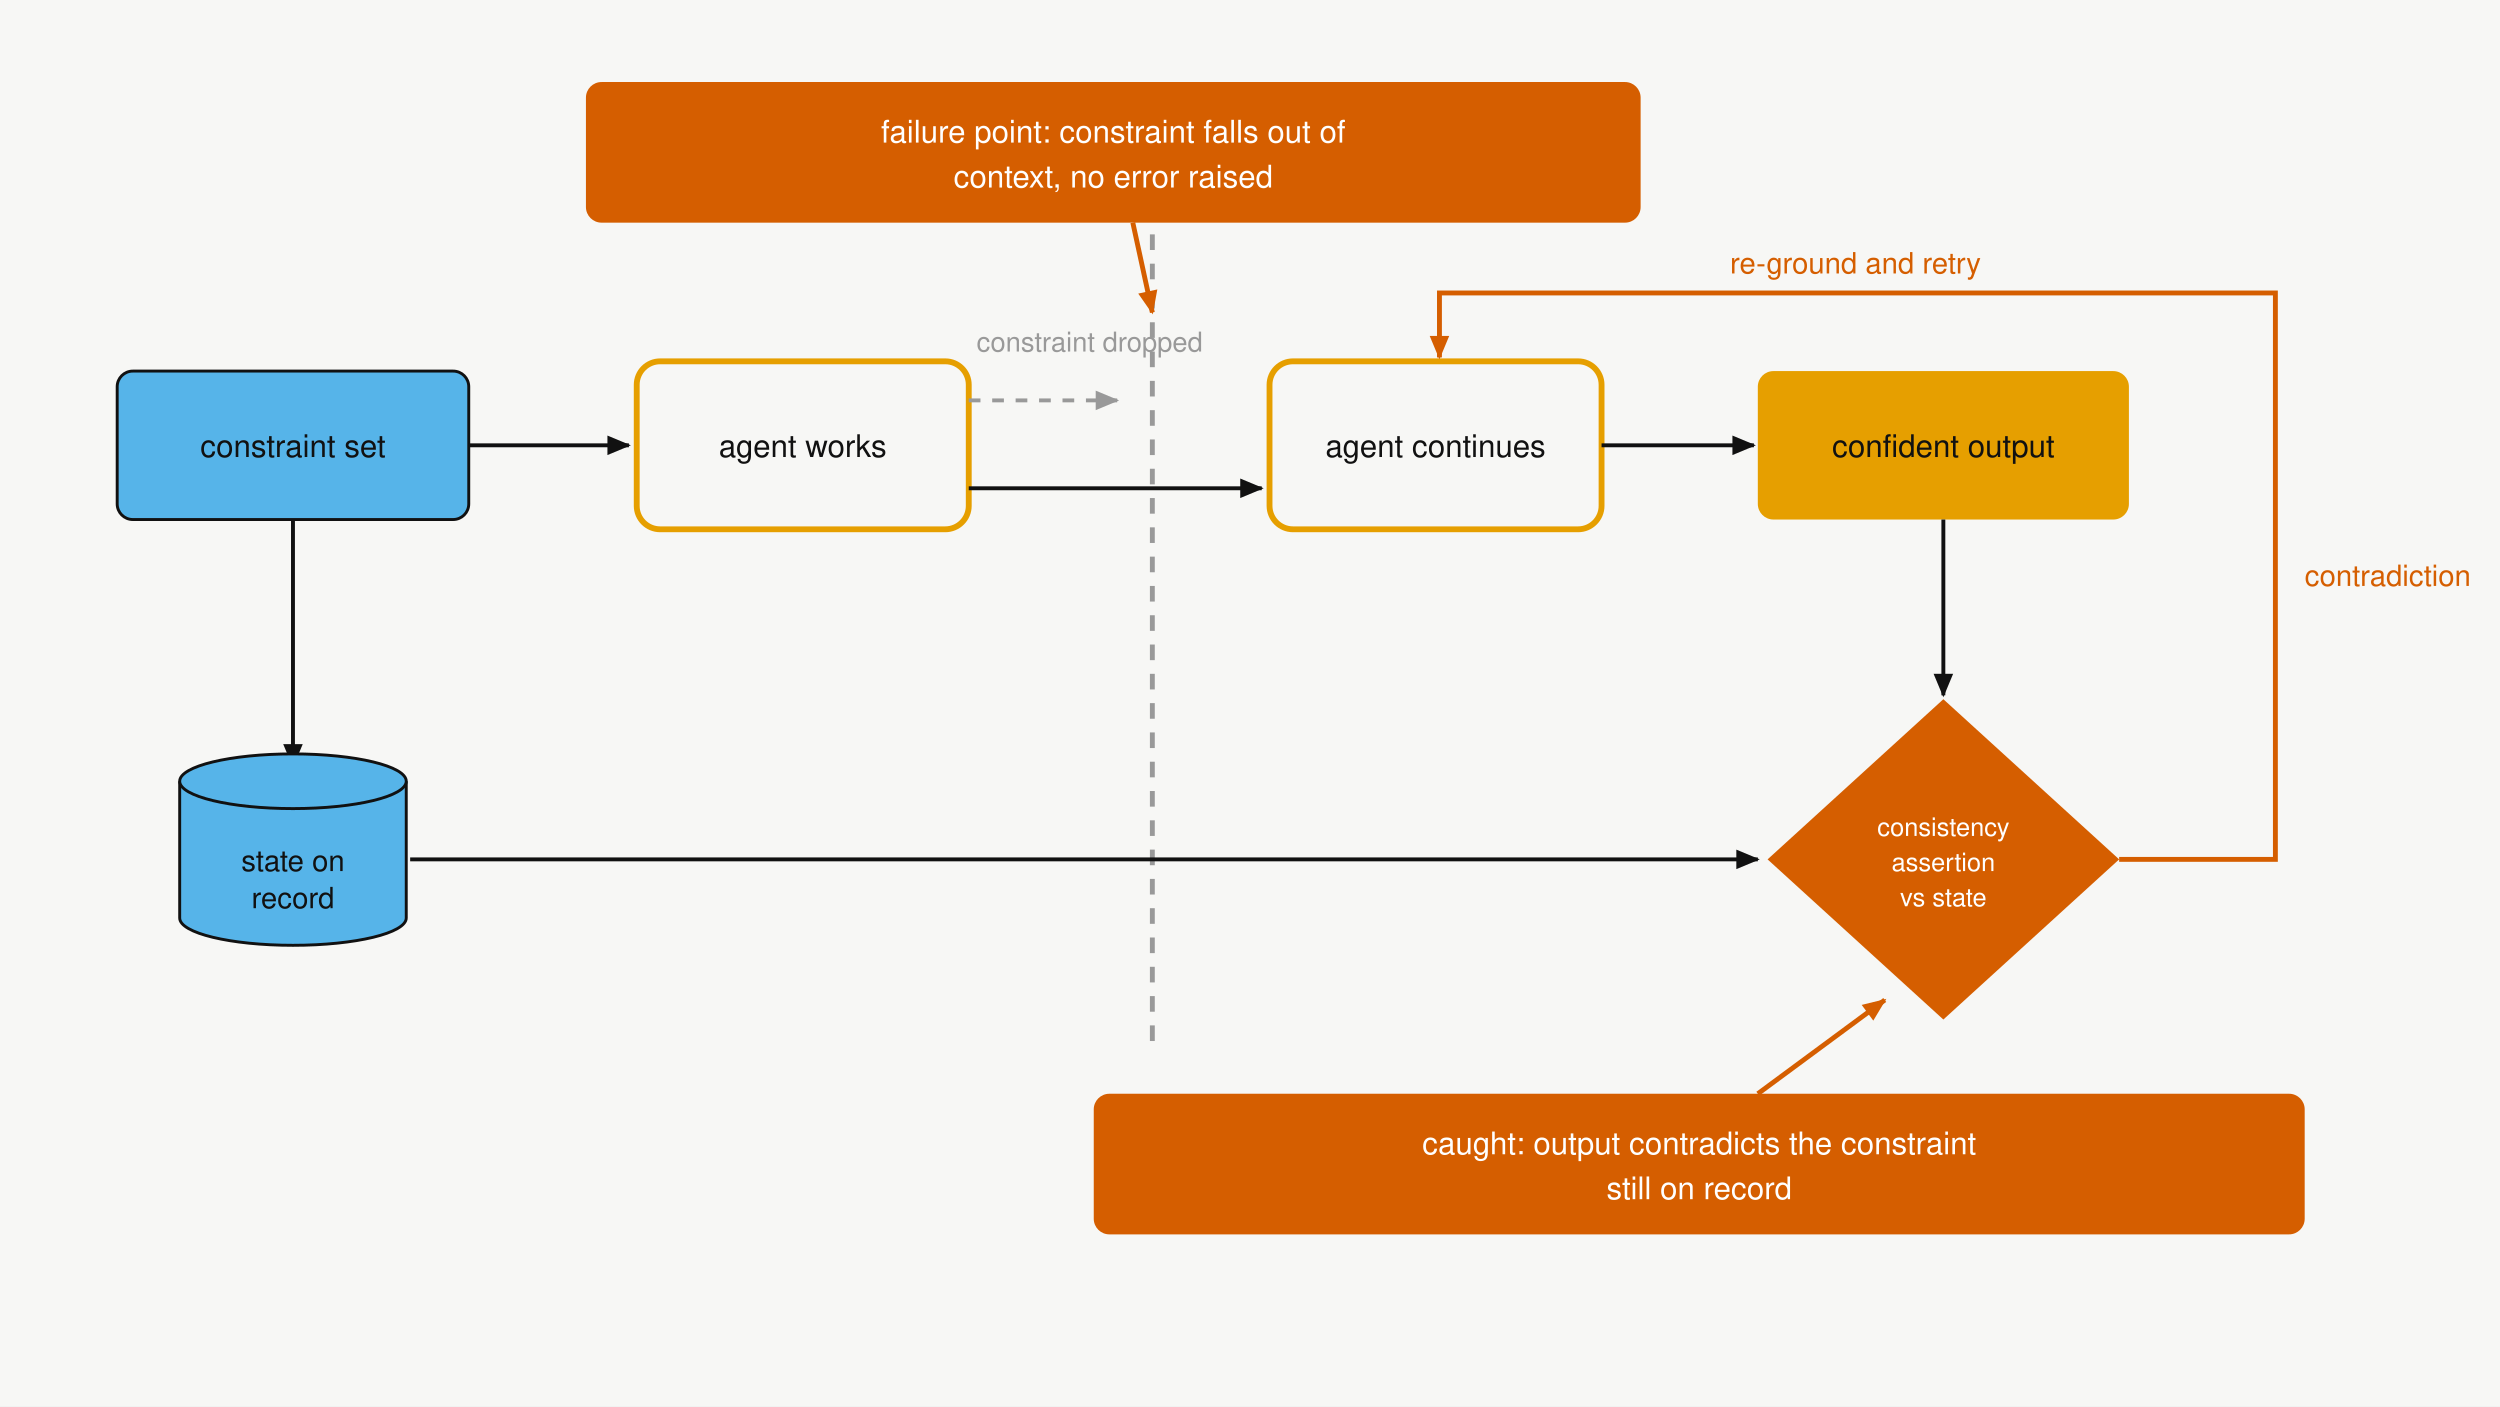
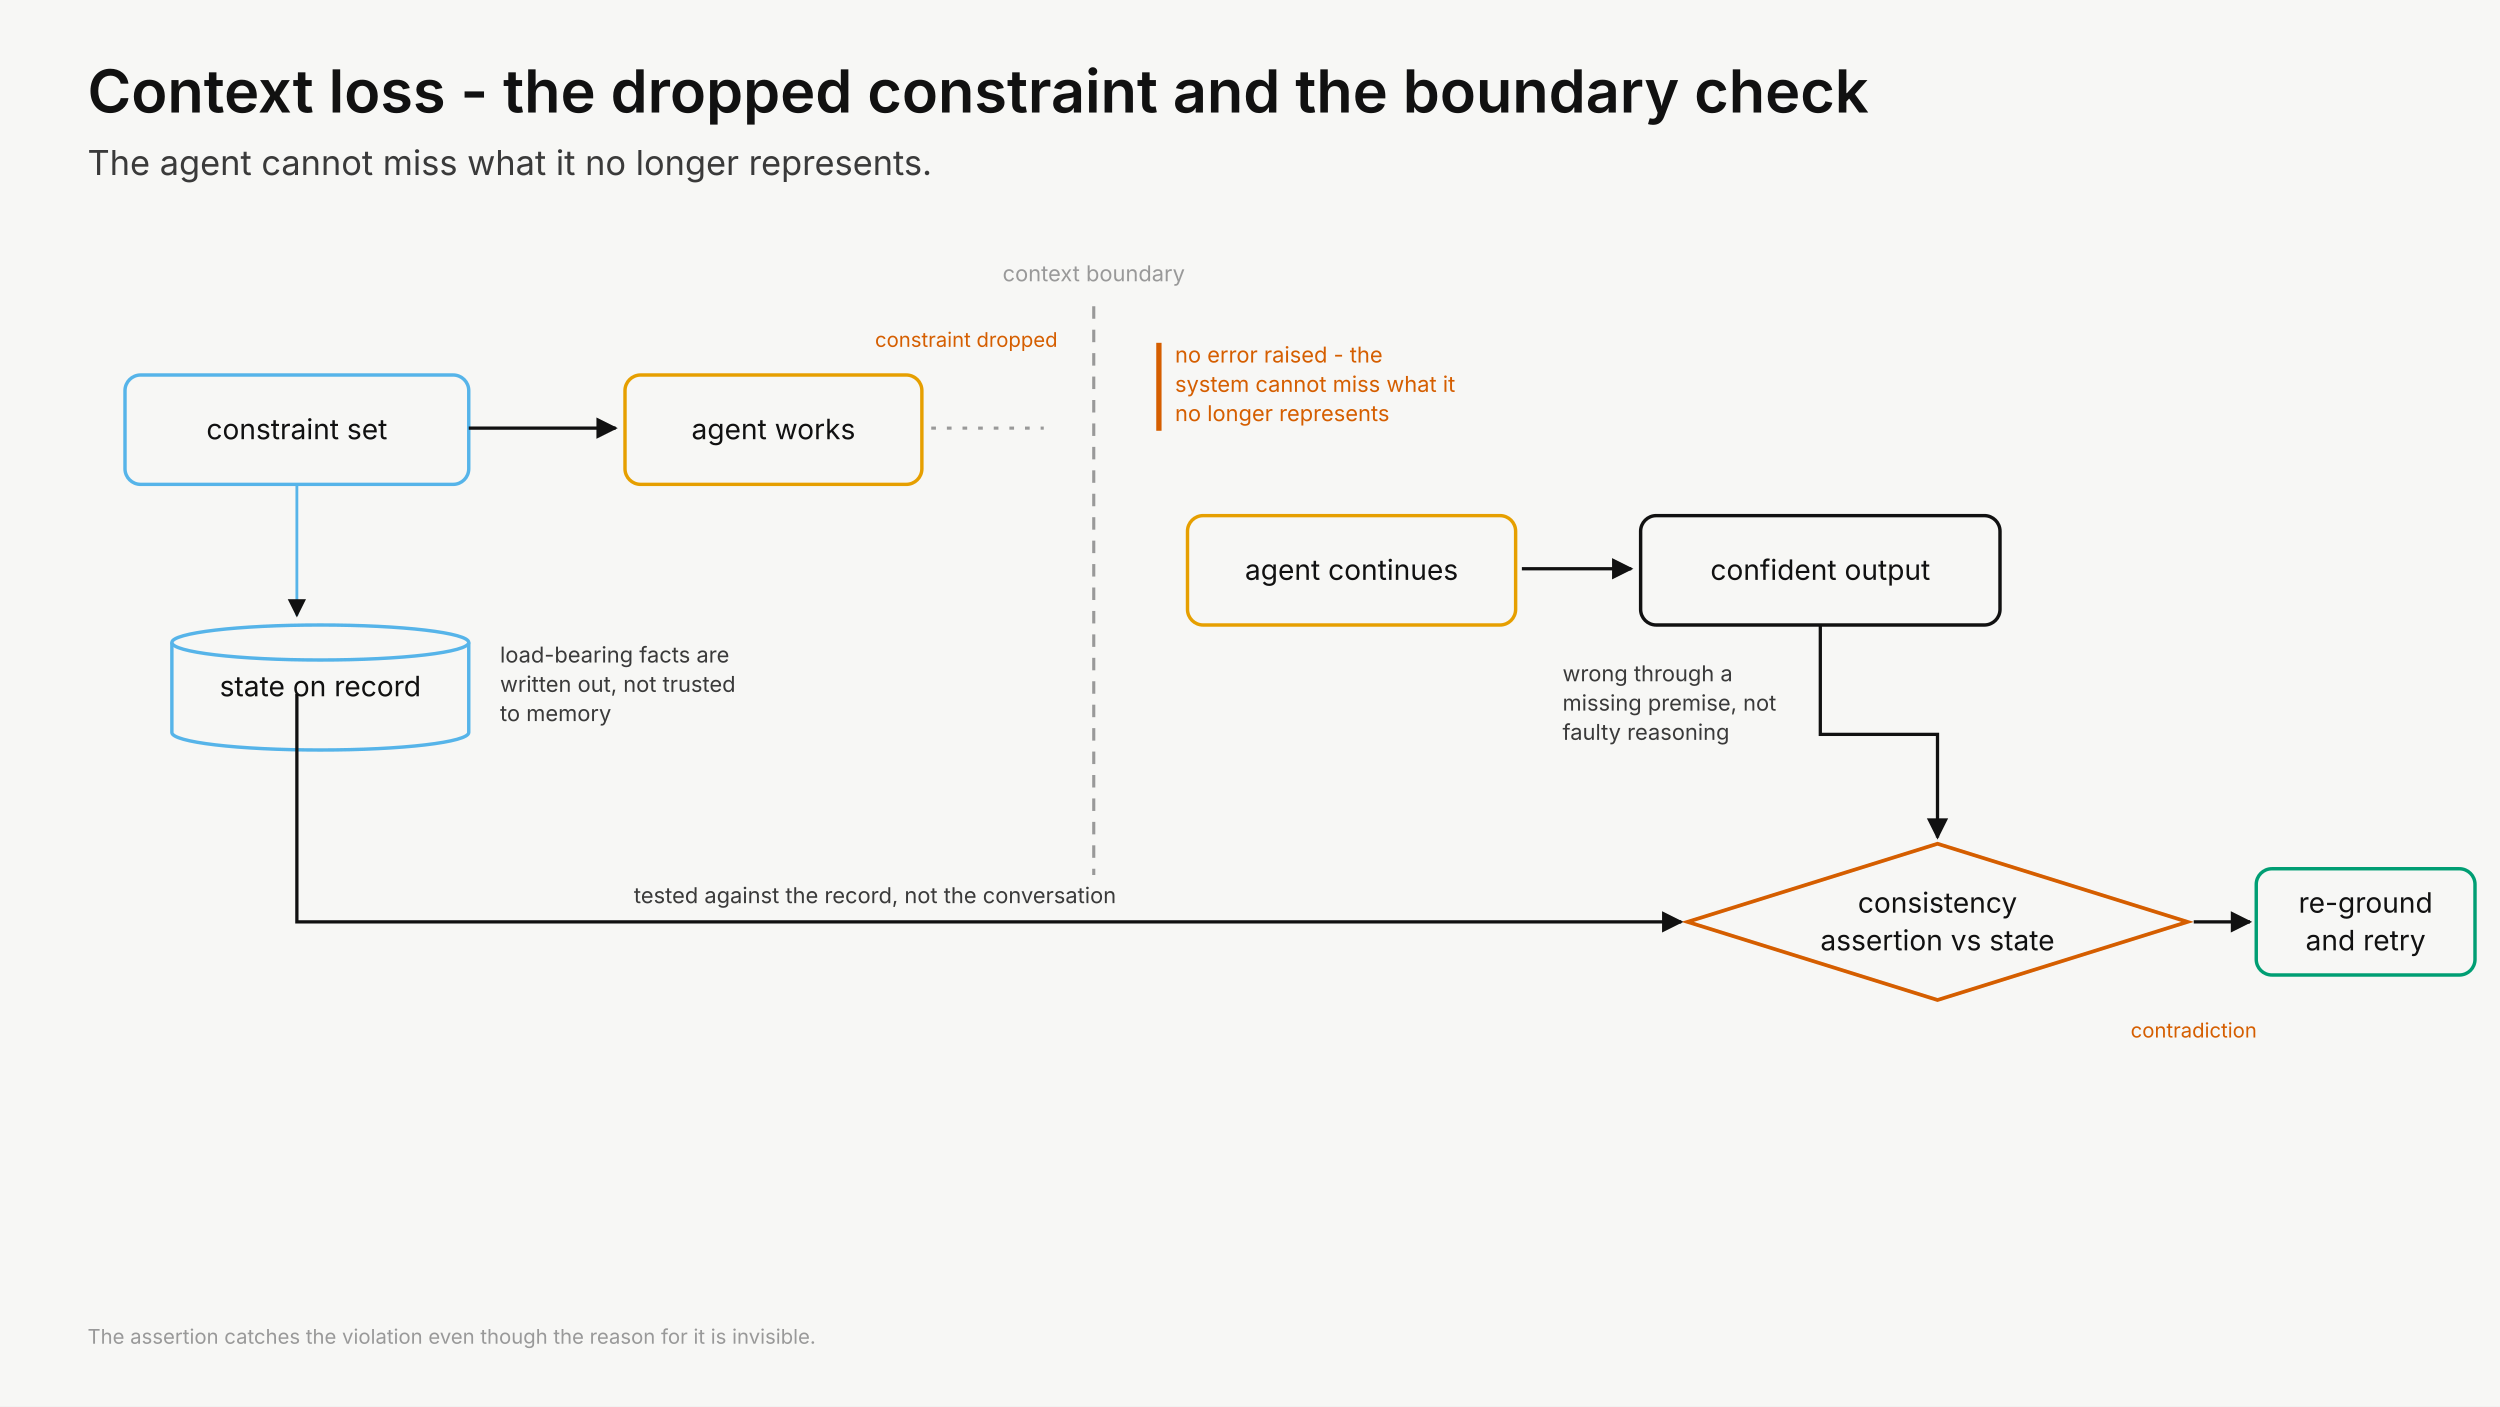
- <svg xmlns="http://www.w3.org/2000/svg" width="1280" height="720" viewBox="0 0 1280 720" font-family="Helvetica, Arial, sans-serif">
+ <svg xmlns="http://www.w3.org/2000/svg" width="1600" height="900" viewBox="0 0 1600 900" role="img">
  <defs>
-     <marker id="ah" markerWidth="12" markerHeight="10" refX="11" refY="5" orient="auto" markerUnits="userSpaceOnUse">
-       <path d="M0,0 L12,5 L0,10 Z" fill="#111111" />
-     </marker>
-     <marker id="ahR" markerWidth="12" markerHeight="10" refX="11" refY="5" orient="auto" markerUnits="userSpaceOnUse">
-       <path d="M0,0 L12,5 L0,10 Z" fill="#D55E00" />
-     </marker>
-     <marker id="ahG" markerWidth="12" markerHeight="10" refX="11" refY="5" orient="auto" markerUnits="userSpaceOnUse">
-       <path d="M0,0 L12,5 L0,10 Z" fill="#999999" />
+     <marker id="ah135" viewBox="0 0 10 10" refX="9" refY="5" markerWidth="6.5" markerHeight="6.5" orient="auto-start-reverse">
+       <path d="M0,0 L10,5 L0,10 z" fill="#111111" />
    </marker>
  </defs>
-   <rect width="1280" height="720" fill="#F7F7F5" />
-   <rect x="60" y="190" width="180" height="76" rx="8" fill="#56B4E9" stroke="#111111" stroke-width="1.5" />
-   <text x="150" y="234" font-size="16" fill="#111111" text-anchor="middle">constraint set</text>
-   <line x1="150" y1="266" x2="150" y2="392" stroke="#111111" stroke-width="2" marker-end="url(#ah)" />
-   <path d="M92,400 v70 a58,14 0 0 0 116,0 v-70" fill="#56B4E9" stroke="#111111" stroke-width="1.5" />
-   <ellipse cx="150" cy="400" rx="58" ry="14" fill="#56B4E9" stroke="#111111" stroke-width="1.5" />
-   <text x="150" y="446" font-size="15" fill="#111111" text-anchor="middle">state on</text>
-   <text x="150" y="465" font-size="15" fill="#111111" text-anchor="middle">record</text>
-   <line x1="240" y1="228" x2="322" y2="228" stroke="#111111" stroke-width="2" marker-end="url(#ah)" />
-   <rect x="326" y="185" width="170" height="86" rx="12" fill="none" stroke="#E69F00" stroke-width="3" />
-   <text x="411" y="234" font-size="16" fill="#111111" text-anchor="middle">agent works</text>
-   <line x1="590" y1="120" x2="590" y2="540" stroke="#999999" stroke-width="2.5" stroke-dasharray="8 7" />
-   <text x="590" y="108" font-size="16" fill="#999999" text-anchor="middle">context boundary</text>
-   <line x1="496" y1="250" x2="646" y2="250" stroke="#111111" stroke-width="2" marker-end="url(#ah)" />
-   <line x1="496" y1="205" x2="572" y2="205" stroke="#999999" stroke-width="2" stroke-dasharray="6 6" marker-end="url(#ahG)" />
-   <text x="500" y="180" font-size="14" fill="#999999" text-anchor="start">constraint dropped</text>
-   <rect x="650" y="185" width="170" height="86" rx="12" fill="none" stroke="#E69F00" stroke-width="3" />
-   <text x="735" y="234" font-size="16" fill="#111111" text-anchor="middle">agent continues</text>
-   <line x1="820" y1="228" x2="898" y2="228" stroke="#111111" stroke-width="2" marker-end="url(#ah)" />
-   <rect x="900" y="190" width="190" height="76" rx="8" fill="#E69F00" />
-   <text x="995" y="234" font-size="16" fill="#111111" text-anchor="middle">confident output</text>
-   <line x1="995" y1="266" x2="995" y2="356" stroke="#111111" stroke-width="2" marker-end="url(#ah)" />
-   <line x1="210" y1="440" x2="900" y2="440" stroke="#111111" stroke-width="2" marker-end="url(#ah)" />
-   <polygon points="995,358 1085,440 995,522 905,440" fill="#D55E00" />
-   <text x="995" y="428" font-size="13" fill="#FFFFFF" text-anchor="middle">consistency</text>
-   <text x="995" y="446" font-size="13" fill="#FFFFFF" text-anchor="middle">assertion</text>
-   <text x="995" y="464" font-size="13" fill="#FFFFFF" text-anchor="middle">vs state</text>
-   <path d="M1085,440 L1165,440 L1165,150 L737,150 L737,183" fill="none" stroke="#D55E00" stroke-width="2.5" marker-end="url(#ahR)" />
-   <text x="1180" y="300" font-size="15" fill="#D55E00" text-anchor="start">contradiction</text>
-   <text x="950" y="140" font-size="15" fill="#D55E00" text-anchor="middle">re-ground and retry</text>
-   <rect x="300" y="42" width="540" height="72" rx="8" fill="#D55E00" />
-   <text x="570" y="73" font-size="16" fill="#FFFFFF" text-anchor="middle">failure point: constraint falls out of</text>
-   <text x="570" y="96" font-size="16" fill="#FFFFFF" text-anchor="middle">context, no error raised</text>
-   <line x1="580" y1="114" x2="590" y2="160" stroke="#D55E00" stroke-width="2.5" marker-end="url(#ahR)" />
-   <rect x="560" y="560" width="620" height="72" rx="8" fill="#D55E00" />
-   <text x="870" y="591" font-size="16" fill="#FFFFFF" text-anchor="middle">caught: output contradicts the constraint</text>
-   <text x="870" y="614" font-size="16" fill="#FFFFFF" text-anchor="middle">still on record</text>
-   <line x1="900" y1="560" x2="965" y2="512" stroke="#D55E00" stroke-width="2.5" marker-end="url(#ahR)" />
+   <rect width="1600" height="900" fill="#F7F7F5" />
+   <text x="56.0" y="72.0" font-family="Inter, 'Helvetica Neue', Helvetica, Arial, sans-serif" font-size="38" fill="#111111" font-weight="600" text-anchor="start">Context loss - the dropped constraint and the boundary check</text>
+   <text x="56.0" y="112.0" font-family="Inter, 'Helvetica Neue', Helvetica, Arial, sans-serif" font-size="22" fill="#3A3A3A" font-weight="400" text-anchor="start">The agent cannot miss what it no longer represents.</text>
+   <rect x="80.0" y="240.0" width="220.0" height="70.0" rx="10" fill="none" stroke="#56B4E9" stroke-width="2.2" />
+   <text x="190.0" y="281.1" font-family="Inter, 'Helvetica Neue', Helvetica, Arial, sans-serif" font-size="18" fill="#111111" font-weight="400" text-anchor="middle">constraint set</text>
+   <path d="M110,411.2 a95.0,11.2 0 0 1 190,0 v57.6 a95.0,11.2 0 0 1 -190,0 z" fill="none" stroke="#56B4E9" stroke-width="2.2" />
+   <path d="M110,411.2 a95.0,11.2 0 0 0 190,0" fill="none" stroke="#56B4E9" stroke-width="2.2" />
+   <text x="205.0" y="445.6" font-family="Inter, 'Helvetica Neue', Helvetica, Arial, sans-serif" font-size="18" fill="#111111" font-weight="400" text-anchor="middle">state on record</text>
+   <line x1="190.0" y1="310.0" x2="190.0" y2="394.0" stroke="#56B4E9" stroke-width="1.8" marker-end="url(#ah135)" />
+   <text x="320.0" y="424.0" font-family="Inter, 'Helvetica Neue', Helvetica, Arial, sans-serif" font-size="14" fill="#3A3A3A" font-weight="400" text-anchor="start">load-bearing facts are</text>
+   <text x="320.0" y="442.8" font-family="Inter, 'Helvetica Neue', Helvetica, Arial, sans-serif" font-size="14" fill="#3A3A3A" font-weight="400" text-anchor="start">written out, not trusted</text>
+   <text x="320.0" y="461.5" font-family="Inter, 'Helvetica Neue', Helvetica, Arial, sans-serif" font-size="14" fill="#3A3A3A" font-weight="400" text-anchor="start">to memory</text>
+   <rect x="400.0" y="240.0" width="190.0" height="70.0" rx="10" fill="none" stroke="#E69F00" stroke-width="2.2" />
+   <text x="495.0" y="281.1" font-family="Inter, 'Helvetica Neue', Helvetica, Arial, sans-serif" font-size="18" fill="#111111" font-weight="400" text-anchor="middle">agent works</text>
+   <line x1="300.0" y1="274.0" x2="394.0" y2="274.0" stroke="#111111" stroke-width="2.1" marker-end="url(#ah135)" />
+   <line x1="700.0" y1="196.0" x2="700.0" y2="560.0" stroke="#999999" stroke-width="2" stroke-dasharray="8 7" />
+   <text x="700.0" y="180.0" font-family="Inter, 'Helvetica Neue', Helvetica, Arial, sans-serif" font-size="14" fill="#999999" font-weight="400" text-anchor="middle">context boundary</text>
+   <line x1="596" y1="274" x2="668" y2="274" stroke="#999999" stroke-width="2" stroke-dasharray="3 7" />
+   <text x="560.0" y="222.0" font-family="Inter, 'Helvetica Neue', Helvetica, Arial, sans-serif" font-size="13" fill="#D55E00" font-weight="400" text-anchor="start">constraint dropped</text>
+   <rect x="740.0" y="219.4" width="3.4" height="56.3" fill="#D55E00" />
+   <text x="752.0" y="232.0" font-family="Inter, 'Helvetica Neue', Helvetica, Arial, sans-serif" font-size="14" fill="#D55E00" font-weight="400" text-anchor="start">no error raised - the</text>
+   <text x="752.0" y="250.8" font-family="Inter, 'Helvetica Neue', Helvetica, Arial, sans-serif" font-size="14" fill="#D55E00" font-weight="400" text-anchor="start">system cannot miss what it</text>
+   <text x="752.0" y="269.5" font-family="Inter, 'Helvetica Neue', Helvetica, Arial, sans-serif" font-size="14" fill="#D55E00" font-weight="400" text-anchor="start">no longer represents</text>
+   <rect x="760.0" y="330.0" width="210.0" height="70.0" rx="10" fill="none" stroke="#E69F00" stroke-width="2.2" />
+   <text x="865.0" y="371.1" font-family="Inter, 'Helvetica Neue', Helvetica, Arial, sans-serif" font-size="18" fill="#111111" font-weight="400" text-anchor="middle">agent continues</text>
+   <rect x="1050.0" y="330.0" width="230.0" height="70.0" rx="10" fill="none" stroke="#111111" stroke-width="2.2" />
+   <text x="1165.0" y="371.1" font-family="Inter, 'Helvetica Neue', Helvetica, Arial, sans-serif" font-size="18" fill="#111111" font-weight="400" text-anchor="middle">confident output</text>
+   <line x1="974.0" y1="364.0" x2="1044.0" y2="364.0" stroke="#111111" stroke-width="2.1" marker-end="url(#ah135)" />
+   <text x="1000.0" y="436.0" font-family="Inter, 'Helvetica Neue', Helvetica, Arial, sans-serif" font-size="14" fill="#3A3A3A" font-weight="400" text-anchor="start">wrong through a</text>
+   <text x="1000.0" y="454.8" font-family="Inter, 'Helvetica Neue', Helvetica, Arial, sans-serif" font-size="14" fill="#3A3A3A" font-weight="400" text-anchor="start">missing premise, not</text>
+   <text x="1000.0" y="473.5" font-family="Inter, 'Helvetica Neue', Helvetica, Arial, sans-serif" font-size="14" fill="#3A3A3A" font-weight="400" text-anchor="start">faulty reasoning</text>
+   <polygon points="1240,540.0 1400.0,590 1240,640.0 1080.0,590" fill="none" stroke="#D55E00" stroke-width="2.4" />
+   <text x="1240.0" y="584.1" font-family="Inter, 'Helvetica Neue', Helvetica, Arial, sans-serif" font-size="18" fill="#111111" font-weight="400" text-anchor="middle">consistency</text>
+   <text x="1240.0" y="608.2" font-family="Inter, 'Helvetica Neue', Helvetica, Arial, sans-serif" font-size="18" fill="#111111" font-weight="400" text-anchor="middle">assertion vs state</text>
+   <path d="M1165.0,400.0 L1165.0,470.0 L1240.0,470.0 L1240.0,536.0" fill="none" stroke="#111111" stroke-width="2.1" marker-end="url(#ah135)" />
+   <path d="M190.0,444.0 L190.0,590.0 L1076.0,590.0" fill="none" stroke="#111111" stroke-width="2.1" marker-end="url(#ah135)" />
+   <text x="560.0" y="578.0" font-family="Inter, 'Helvetica Neue', Helvetica, Arial, sans-serif" font-size="14" fill="#3A3A3A" font-weight="400" text-anchor="middle">tested against the record, not the conversation</text>
+   <line x1="1404.0" y1="590.0" x2="1440.0" y2="590.0" stroke="#111111" stroke-width="2.1" marker-end="url(#ah135)" />
+   <rect x="1444.0" y="556.0" width="140.0" height="68.0" rx="10" fill="none" stroke="#009E73" stroke-width="2.2" />
+   <text x="1514.0" y="584.1" font-family="Inter, 'Helvetica Neue', Helvetica, Arial, sans-serif" font-size="18" fill="#111111" font-weight="400" text-anchor="middle">re-ground</text>
+   <text x="1514.0" y="608.2" font-family="Inter, 'Helvetica Neue', Helvetica, Arial, sans-serif" font-size="18" fill="#111111" font-weight="400" text-anchor="middle">and retry</text>
+   <text x="1404.0" y="664.0" font-family="Inter, 'Helvetica Neue', Helvetica, Arial, sans-serif" font-size="13" fill="#D55E00" font-weight="400" text-anchor="middle">contradiction</text>
+   <text x="56.0" y="860.0" font-family="Inter, 'Helvetica Neue', Helvetica, Arial, sans-serif" font-size="13" fill="#999999" font-weight="400" text-anchor="start">The assertion catches the violation even though the reason for it is invisible.</text>
</svg>
